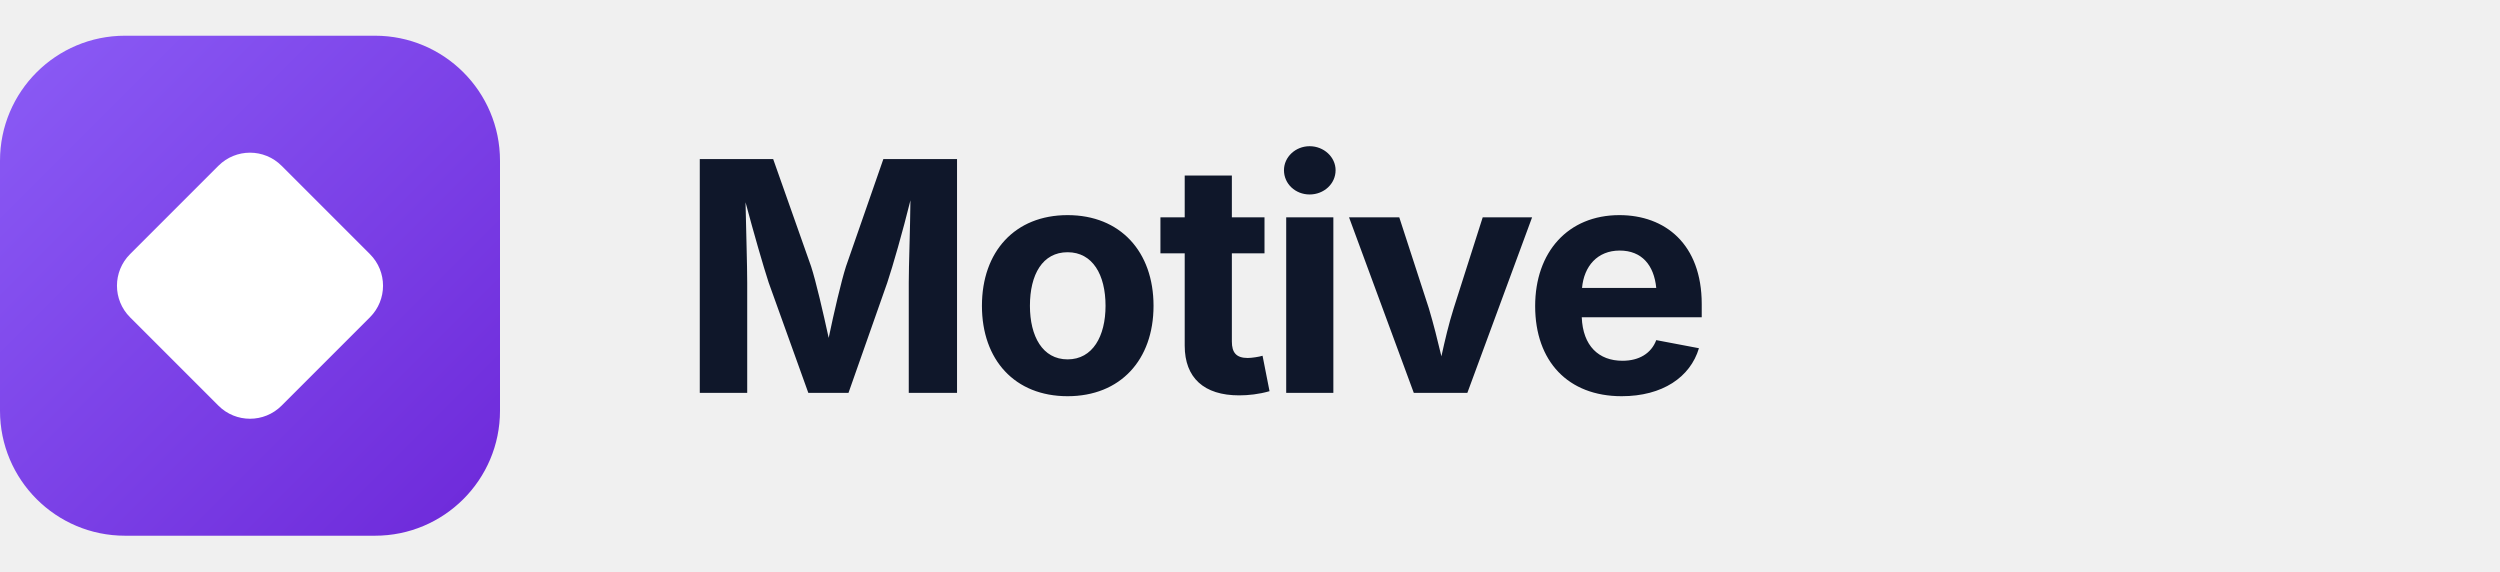
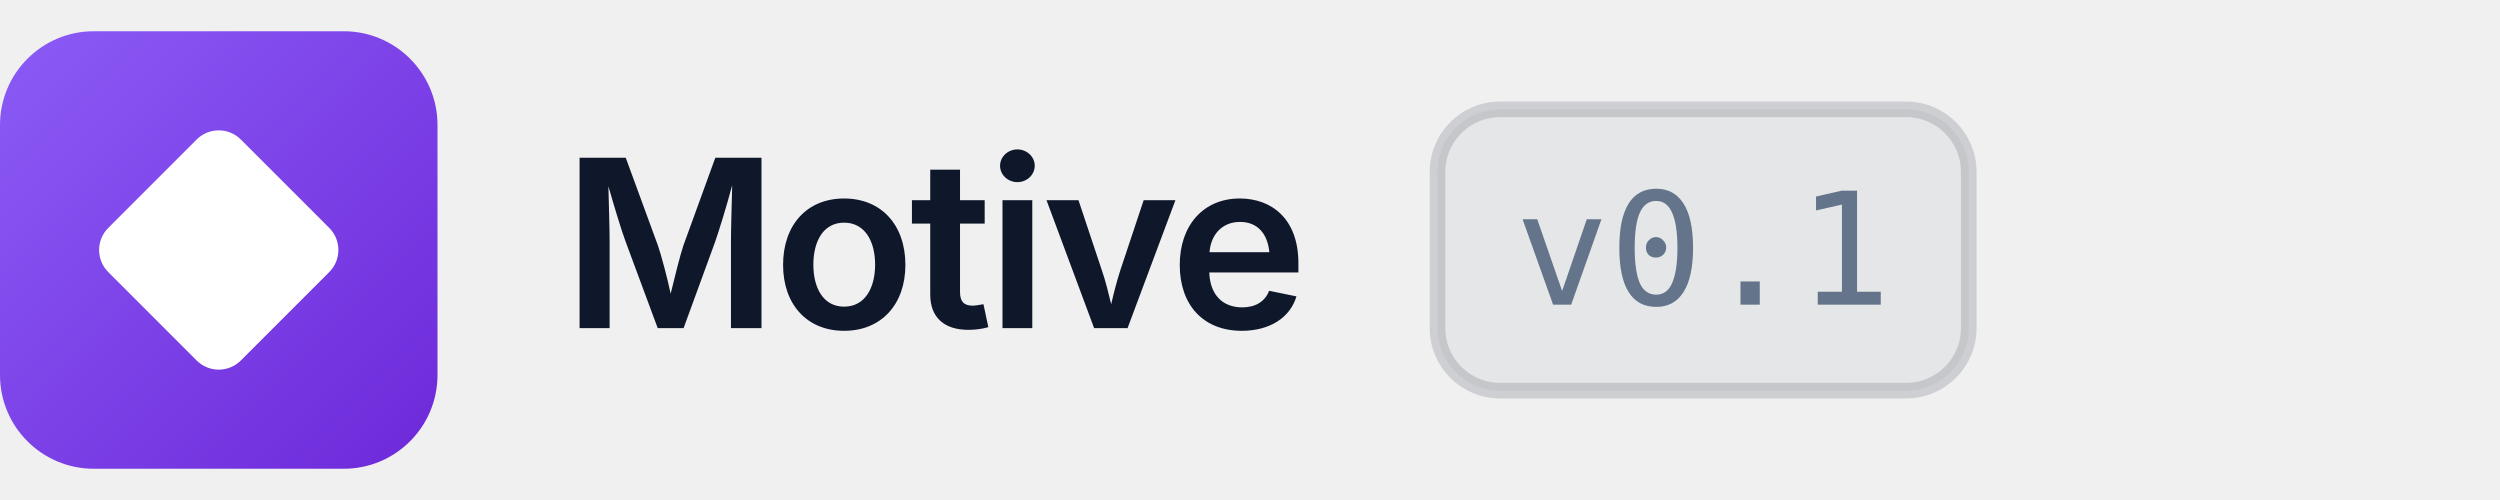
- <svg xmlns="http://www.w3.org/2000/svg" viewBox="0 0 140 32" height="32" fill="none">
-   <rect width="28" height="28" y="2" rx="7" fill="url(#grad_light)" />
-   <rect x="8" y="10" width="12" height="12" rx="2.5" fill="#ffffff" transform="rotate(45 14 16)" />
-   <text x="38" y="22" font-family="system-ui, -apple-system, sans-serif" font-weight="700" font-size="18" fill="#0f172a" letter-spacing="-0.5">Motive</text>
+ <svg xmlns="http://www.w3.org/2000/svg" viewBox="0 0 160 32" width="160" height="32" fill="none">
  <defs>
-     <linearGradient id="grad_light" x1="0%" y1="0%" x2="100%" y2="100%">
+     <linearGradient id="violet-grad-light" x1="0%" y1="0%" x2="100%" y2="100%">
      <stop offset="0%" stop-color="#8b5cf6" />
      <stop offset="100%" stop-color="#6d28d9" />
    </linearGradient>
  </defs>
+   <rect width="28" height="28" x="0" y="2" rx="6" fill="url(#violet-grad-light)" />
+   <rect width="12" height="12" x="8" y="10" rx="2" fill="#ffffff" transform="rotate(45 14 16)" />
+   <text x="36" y="21" font-family="-apple-system, BlinkMacSystemFont, 'Satoshi', sans-serif" font-weight="600" font-size="15" fill="#0f172a" letter-spacing="-0.025em">Motive</text>
+   <rect x="92" y="7" width="34" height="18" rx="4" fill="rgba(15,23,42,0.05)" stroke="rgba(15,23,42,0.15)" stroke-width="1" />
+   <text x="109" y="19.5" font-family="'JetBrains Mono', ui-monospace, monospace" font-size="10" fill="#64748b" text-anchor="middle">v0.1</text>
</svg>
